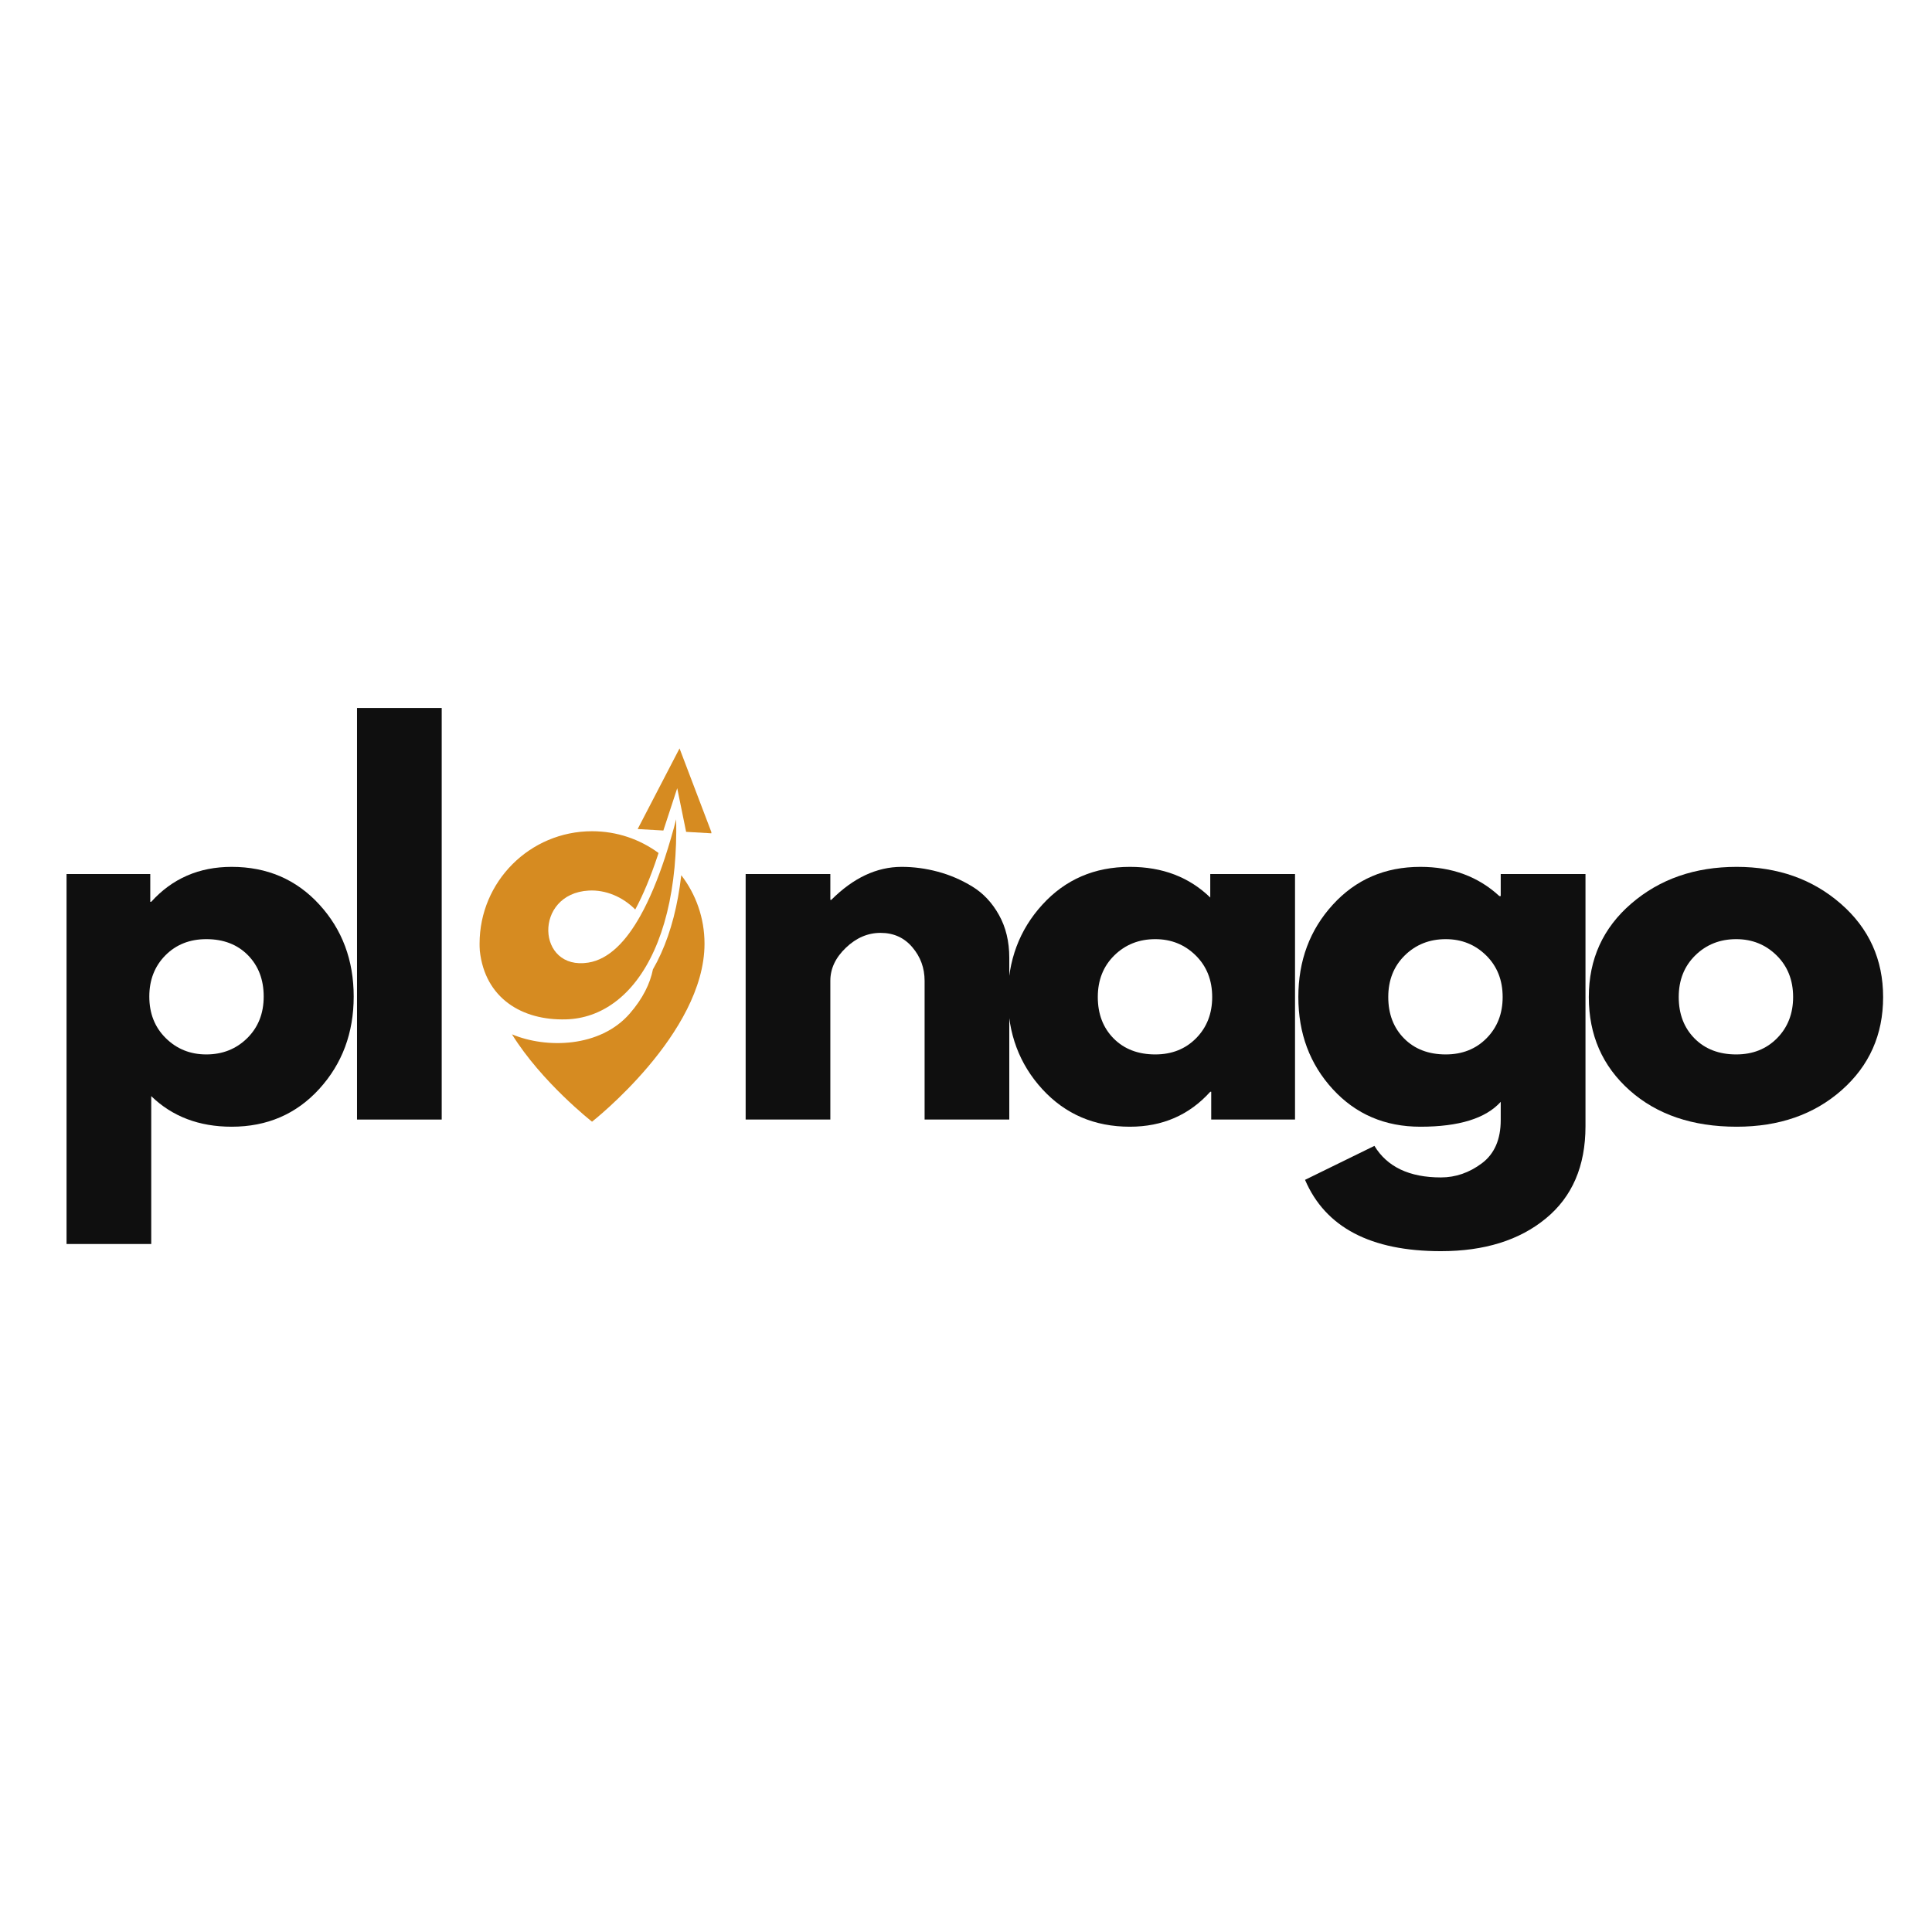
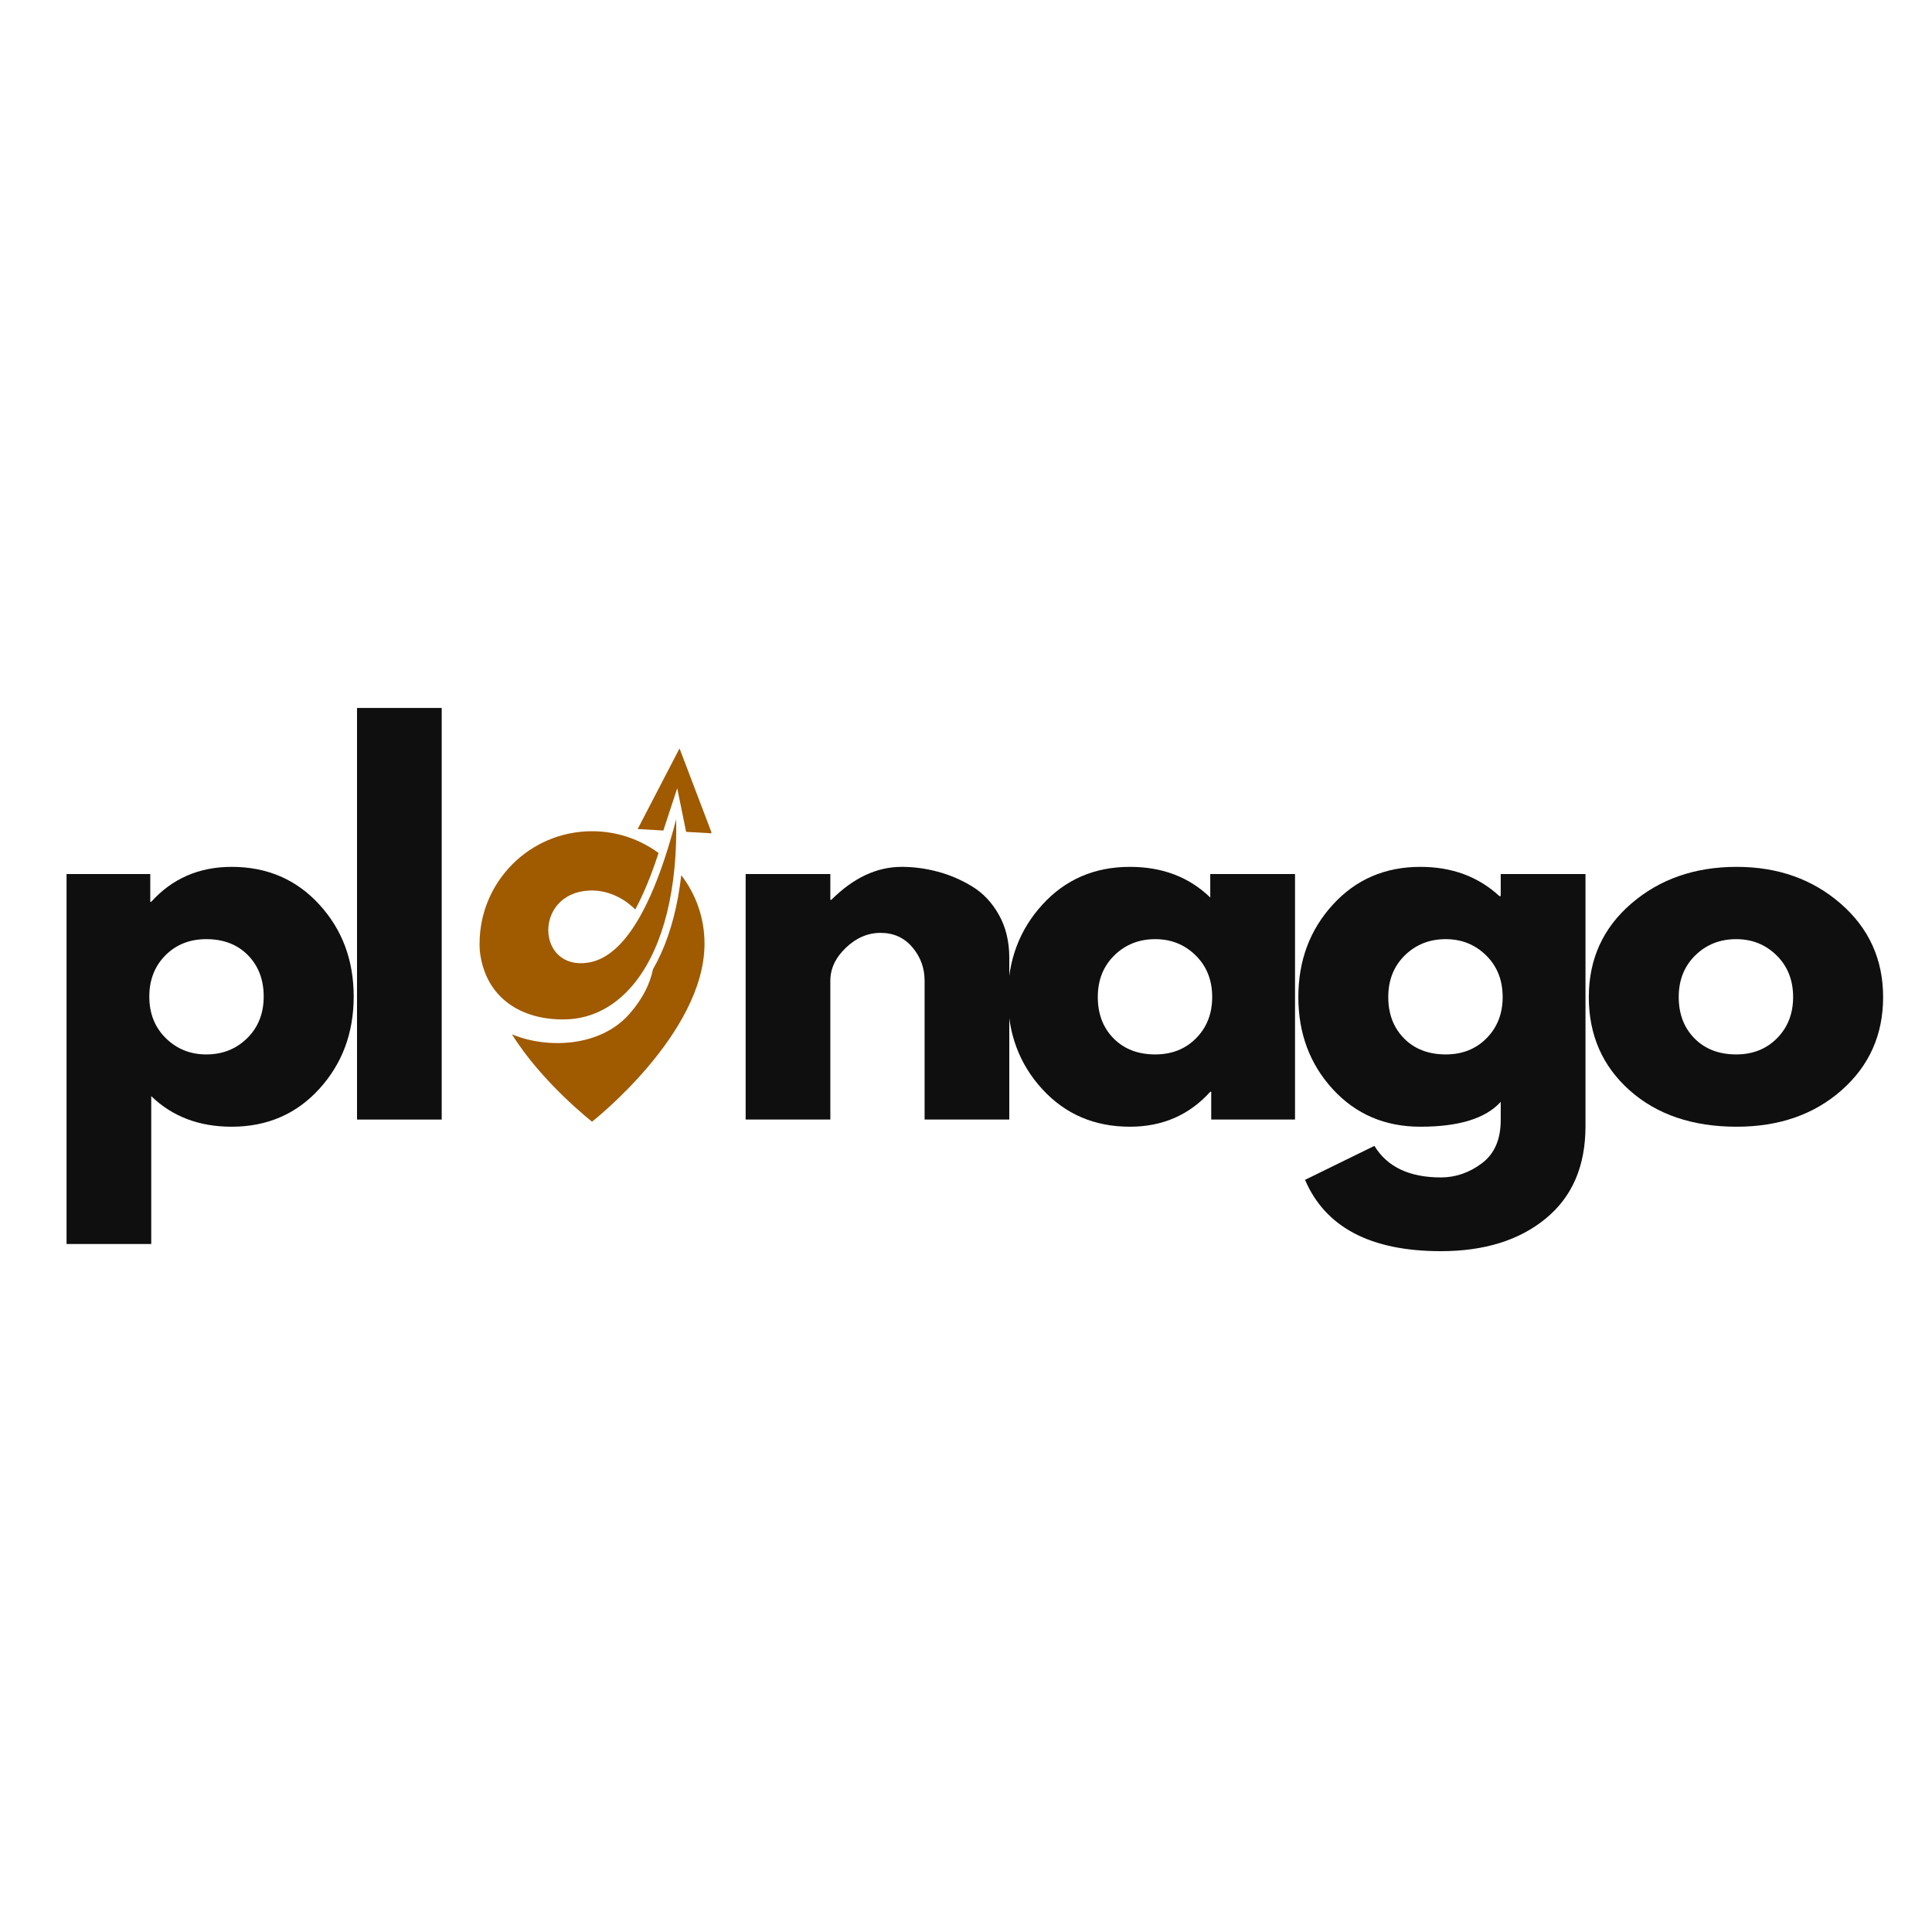
<svg xmlns="http://www.w3.org/2000/svg" width="500" zoomAndPan="magnify" viewBox="0 0 375 375" height="500" preserveAspectRatio="xMidYMid meet" version="1.0">
  <defs>
    <g />
-     <clipPath id="541a8eafec">
+     <clipPath id="db16488878">
      <path d="M 93.074 159 L 132 159 L 132 198 L 93.074 198 Z M 93.074 159 " clip-rule="nonzero" />
    </clipPath>
-     <clipPath id="c76d3dc35a">
+     <clipPath id="6cf091e418">
      <path d="M 123 145.266 L 138.074 145.266 L 138.074 162 L 123 162 Z M 123 145.266 " clip-rule="nonzero" />
    </clipPath>
  </defs>
  <g fill="#0f0f0f" fill-opacity="1">
    <g transform="translate(7.339499, 217.3042)">
      <g>
        <path d="M 54.625 -41.75 C 59.082 -36.895 61.312 -30.938 61.312 -23.875 C 61.312 -16.812 59.082 -10.832 54.625 -5.938 C 50.164 -1.051 44.5 1.391 37.625 1.391 C 31.301 1.391 26.098 -0.586 22.016 -4.547 L 22.016 24.156 L 5.578 24.156 L 5.578 -47.656 L 21.828 -47.656 L 21.828 -42.266 L 22.016 -42.266 C 26.098 -46.785 31.301 -49.047 37.625 -49.047 C 44.5 -49.047 50.164 -46.613 54.625 -41.75 Z M 40.641 -15.797 C 42.773 -17.898 43.844 -20.594 43.844 -23.875 C 43.844 -27.156 42.82 -29.832 40.781 -31.906 C 38.738 -33.977 36.047 -35.016 32.703 -35.016 C 29.484 -35.016 26.832 -33.961 24.75 -31.859 C 22.676 -29.754 21.641 -27.094 21.641 -23.875 C 21.641 -20.594 22.707 -17.898 24.844 -15.797 C 26.977 -13.691 29.598 -12.641 32.703 -12.641 C 35.859 -12.641 38.504 -13.691 40.641 -15.797 Z M 40.641 -15.797 " />
      </g>
    </g>
  </g>
  <g fill="#0f0f0f" fill-opacity="1">
    <g transform="translate(63.71879, 217.3042)">
      <g>
        <path d="M 5.578 0 L 5.578 -79.891 L 22.016 -79.891 L 22.016 0 Z M 5.578 0 " />
      </g>
    </g>
  </g>
  <g fill="#0f0f0f" fill-opacity="1">
    <g transform="translate(84.24965, 217.3042)">
      <g />
    </g>
  </g>
  <g fill="#0f0f0f" fill-opacity="1">
    <g transform="translate(102.547, 217.3042)">
      <g />
    </g>
  </g>
  <g fill="#0f0f0f" fill-opacity="1">
    <g transform="translate(120.8444, 217.3042)">
      <g />
    </g>
  </g>
  <g fill="#0f0f0f" fill-opacity="1">
    <g transform="translate(139.152, 217.3042)">
      <g>
        <path d="M 5.578 0 L 5.578 -47.656 L 22.016 -47.656 L 22.016 -42.641 L 22.203 -42.641 C 26.473 -46.91 31.023 -49.047 35.859 -49.047 C 38.211 -49.047 40.551 -48.734 42.875 -48.109 C 45.195 -47.492 47.426 -46.535 49.562 -45.234 C 51.695 -43.93 53.426 -42.086 54.75 -39.703 C 56.082 -37.328 56.75 -34.555 56.75 -31.391 L 56.75 0 L 40.312 0 L 40.312 -26.938 C 40.312 -29.414 39.52 -31.582 37.938 -33.438 C 36.363 -35.301 34.305 -36.234 31.766 -36.234 C 29.285 -36.234 27.039 -35.27 25.031 -33.344 C 23.02 -31.426 22.016 -29.289 22.016 -26.938 L 22.016 0 Z M 5.578 0 " />
      </g>
    </g>
  </g>
  <g fill="#0f0f0f" fill-opacity="1">
    <g transform="translate(193.4879, 217.3042)">
      <g>
        <path d="M 8.828 -5.891 C 4.367 -10.754 2.141 -16.719 2.141 -23.781 C 2.141 -30.844 4.367 -36.816 8.828 -41.703 C 13.285 -46.598 18.953 -49.047 25.828 -49.047 C 32.141 -49.047 37.336 -47.062 41.422 -43.094 L 41.422 -47.656 L 57.875 -47.656 L 57.875 0 L 41.609 0 L 41.609 -5.391 L 41.422 -5.391 C 37.336 -0.867 32.141 1.391 25.828 1.391 C 18.953 1.391 13.285 -1.035 8.828 -5.891 Z M 22.797 -31.859 C 20.66 -29.754 19.594 -27.062 19.594 -23.781 C 19.594 -20.5 20.613 -17.82 22.656 -15.75 C 24.707 -13.676 27.406 -12.641 30.75 -12.641 C 33.969 -12.641 36.613 -13.691 38.688 -15.797 C 40.758 -17.898 41.797 -20.562 41.797 -23.781 C 41.797 -27.062 40.727 -29.754 38.594 -31.859 C 36.457 -33.961 33.844 -35.016 30.75 -35.016 C 27.594 -35.016 24.941 -33.961 22.797 -31.859 Z M 22.797 -31.859 " />
      </g>
    </g>
  </g>
  <g fill="#0f0f0f" fill-opacity="1">
    <g transform="translate(249.8672, 217.3042)">
      <g>
        <path d="M 3.438 11.703 L 16.906 5.109 C 19.383 9.191 23.688 11.234 29.812 11.234 C 32.664 11.234 35.312 10.32 37.75 8.5 C 40.195 6.676 41.422 3.875 41.422 0.094 L 41.422 -3.438 C 38.516 -0.219 33.316 1.391 25.828 1.391 C 18.953 1.391 13.285 -1.035 8.828 -5.891 C 4.367 -10.754 2.141 -16.719 2.141 -23.781 C 2.141 -30.844 4.367 -36.816 8.828 -41.703 C 13.285 -46.598 18.953 -49.047 25.828 -49.047 C 31.953 -49.047 37.062 -47.156 41.156 -43.375 L 41.422 -43.375 L 41.422 -47.656 L 57.875 -47.656 L 57.875 1.297 C 57.875 9.035 55.301 15.008 50.156 19.219 C 45.02 23.438 38.238 25.547 29.812 25.547 C 16.188 25.547 7.395 20.93 3.438 11.703 Z M 22.797 -31.859 C 20.66 -29.754 19.594 -27.062 19.594 -23.781 C 19.594 -20.5 20.613 -17.82 22.656 -15.75 C 24.707 -13.676 27.406 -12.641 30.75 -12.641 C 33.969 -12.641 36.613 -13.691 38.688 -15.797 C 40.758 -17.898 41.797 -20.562 41.797 -23.781 C 41.797 -27.062 40.727 -29.754 38.594 -31.859 C 36.457 -33.961 33.844 -35.016 30.75 -35.016 C 27.594 -35.016 24.941 -33.961 22.797 -31.859 Z M 22.797 -31.859 " />
      </g>
    </g>
  </g>
  <g fill="#0f0f0f" fill-opacity="1">
    <g transform="translate(306.2465, 217.3042)">
      <g>
        <path d="M 10.078 -5.656 C 4.785 -10.363 2.141 -16.398 2.141 -23.766 C 2.141 -31.141 4.895 -37.195 10.406 -41.938 C 15.914 -46.676 22.727 -49.047 30.844 -49.047 C 38.832 -49.047 45.566 -46.66 51.047 -41.891 C 56.523 -37.117 59.266 -31.078 59.266 -23.766 C 59.266 -16.461 56.582 -10.441 51.219 -5.703 C 45.863 -0.973 39.07 1.391 30.844 1.391 C 22.289 1.391 15.367 -0.957 10.078 -5.656 Z M 22.797 -31.859 C 20.66 -29.754 19.594 -27.062 19.594 -23.781 C 19.594 -20.5 20.613 -17.82 22.656 -15.75 C 24.707 -13.676 27.406 -12.641 30.75 -12.641 C 33.969 -12.641 36.613 -13.691 38.688 -15.797 C 40.758 -17.898 41.797 -20.562 41.797 -23.781 C 41.797 -27.062 40.727 -29.754 38.594 -31.859 C 36.457 -33.961 33.844 -35.016 30.75 -35.016 C 27.594 -35.016 24.941 -33.961 22.797 -31.859 Z M 22.797 -31.859 " />
      </g>
    </g>
  </g>
-   <path fill="#d68b21" d="M 128.289 185.109 C 127.805 186.18 127.289 187.191 126.734 188.148 C 126.191 190.891 124.781 193.809 122.227 196.738 C 116.48 203.34 106.062 203.566 99.375 200.762 C 105.156 210.082 114.914 217.719 114.914 217.719 C 114.914 217.719 136.746 200.633 136.746 183.168 C 136.746 178.164 135.062 173.555 132.234 169.875 C 131.57 175.676 130.246 180.797 128.289 185.109 Z M 128.289 185.109 " fill-opacity="1" fill-rule="nonzero" />
-   <g clip-path="url(#541a8eafec)">
-     <path fill="#d68b21" d="M 109.848 197.859 C 113.281 197.766 116.492 196.637 119.324 194.531 C 120.844 193.41 122.254 192.008 123.535 190.332 C 124.812 188.66 125.965 186.715 126.961 184.508 C 128.945 180.129 130.328 174.711 130.93 168.332 C 131.199 165.43 131.312 162.324 131.246 159.027 C 130.582 161.566 129.848 164.094 129.047 166.527 C 127.688 170.633 126.125 174.48 124.324 177.703 C 121.543 182.699 118.199 186.195 114.203 186.84 C 104.129 188.453 103.508 173.461 114.27 172.859 C 117.562 172.676 120.879 174.086 123.301 176.535 C 124.832 173.699 126.297 170.184 127.66 166.07 C 127.715 165.902 127.77 165.734 127.824 165.566 C 124.211 162.906 119.746 161.34 114.914 161.34 C 102.855 161.34 93.086 171.113 93.086 183.168 C 93.086 183.324 93.086 184.133 93.133 184.562 C 94.137 193.738 101.305 198.102 109.848 197.859 Z M 109.848 197.859 " fill-opacity="1" fill-rule="nonzero" />
+   <path fill="#a05a00" d="M 128.289 185.109 C 127.805 186.18 127.289 187.191 126.734 188.148 C 126.191 190.891 124.781 193.809 122.227 196.738 C 116.48 203.34 106.062 203.566 99.375 200.762 C 105.156 210.082 114.914 217.719 114.914 217.719 C 114.914 217.719 136.746 200.633 136.746 183.168 C 136.746 178.164 135.062 173.555 132.234 169.875 C 131.57 175.676 130.246 180.797 128.289 185.109 Z M 128.289 185.109 " fill-opacity="1" fill-rule="nonzero" />
+   <g clip-path="url(#db16488878)">
+     <path fill="#a05a00" d="M 109.848 197.859 C 113.281 197.766 116.492 196.637 119.324 194.531 C 120.844 193.41 122.254 192.008 123.535 190.332 C 124.812 188.66 125.965 186.715 126.961 184.508 C 128.945 180.129 130.328 174.711 130.93 168.332 C 131.199 165.43 131.312 162.324 131.246 159.027 C 130.582 161.566 129.848 164.094 129.047 166.527 C 127.688 170.633 126.125 174.48 124.324 177.703 C 121.543 182.699 118.199 186.195 114.203 186.84 C 104.129 188.453 103.508 173.461 114.27 172.859 C 117.562 172.676 120.879 174.086 123.301 176.535 C 124.832 173.699 126.297 170.184 127.66 166.07 C 127.715 165.902 127.77 165.734 127.824 165.566 C 124.211 162.906 119.746 161.34 114.914 161.34 C 102.855 161.34 93.086 171.113 93.086 183.168 C 93.086 183.324 93.086 184.133 93.133 184.562 C 94.137 193.738 101.305 198.102 109.848 197.859 Z M 109.848 197.859 " fill-opacity="1" fill-rule="nonzero" />
  </g>
-   <g clip-path="url(#c76d3dc35a)">
-     <path fill="#d68b21" d="M 131.449 152.992 L 133.176 161.461 L 138.168 161.75 L 131.898 145.266 L 123.77 160.918 L 128.758 161.203 Z M 131.449 152.992 " fill-opacity="1" fill-rule="nonzero" />
+   <g clip-path="url(#6cf091e418)">
+     <path fill="#a05a00" d="M 131.449 152.992 L 133.176 161.461 L 138.168 161.75 L 131.898 145.266 L 123.77 160.918 L 128.758 161.203 Z M 131.449 152.992 " fill-opacity="1" fill-rule="nonzero" />
  </g>
</svg>
